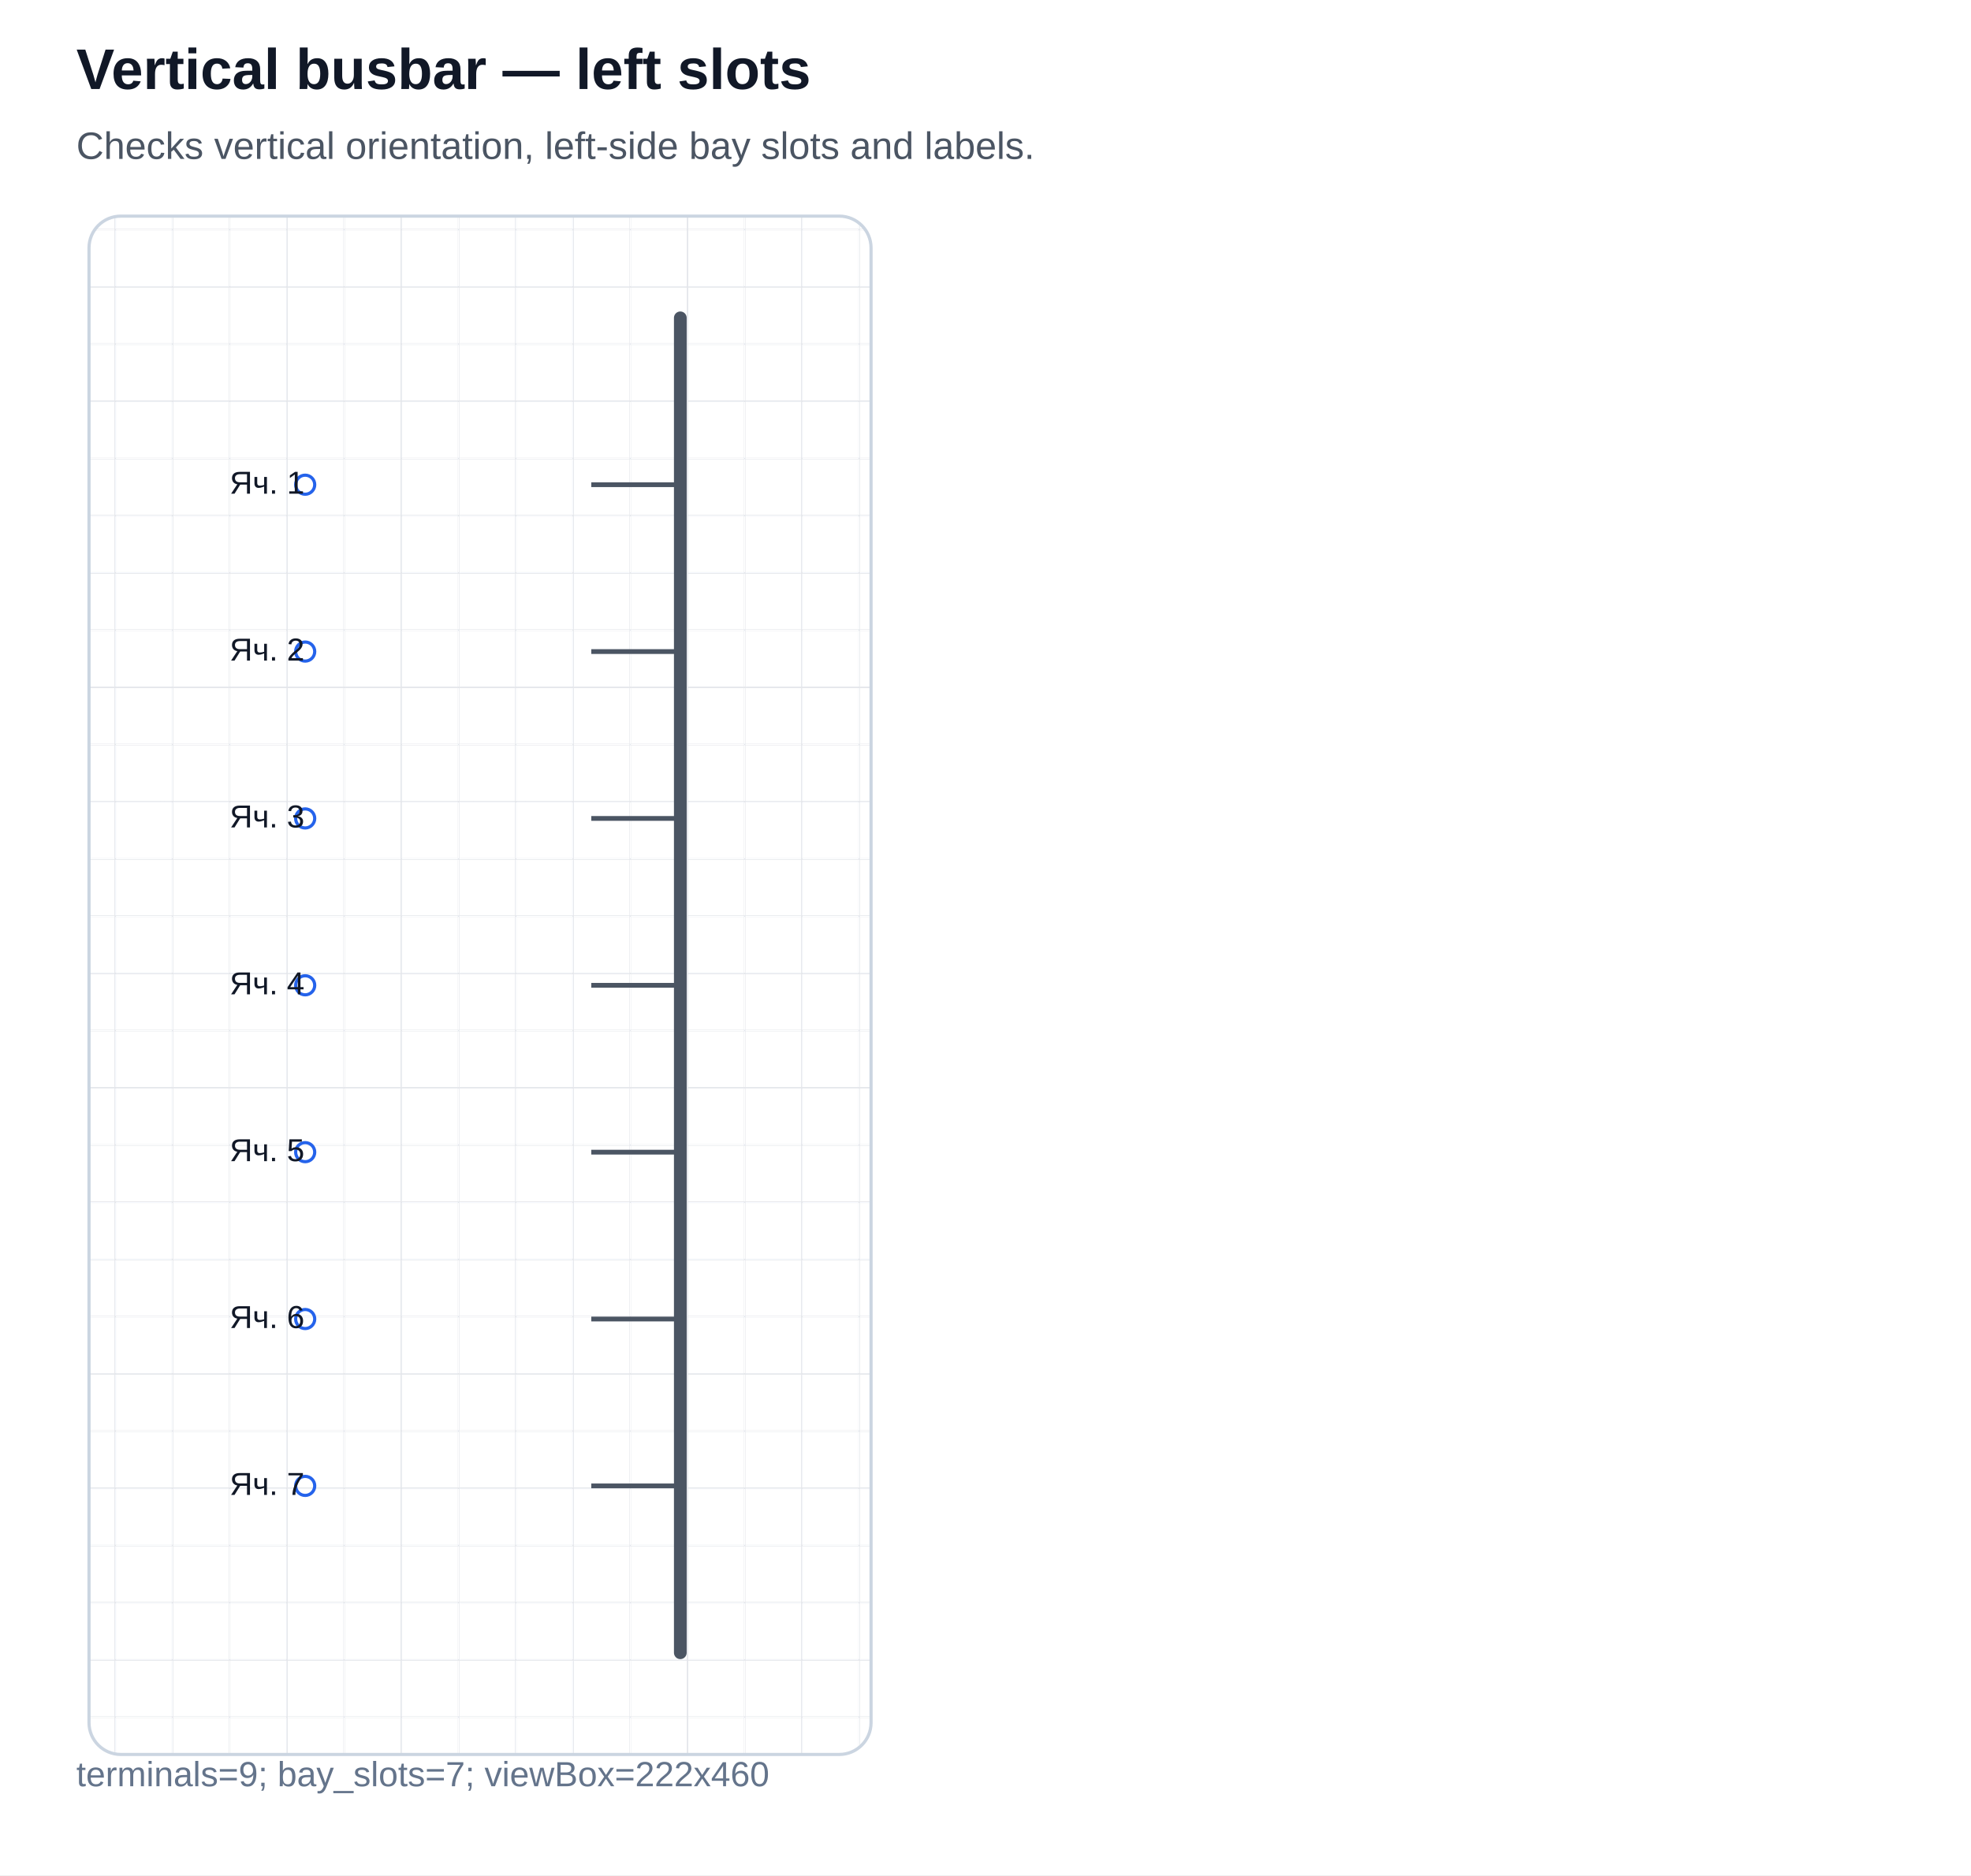
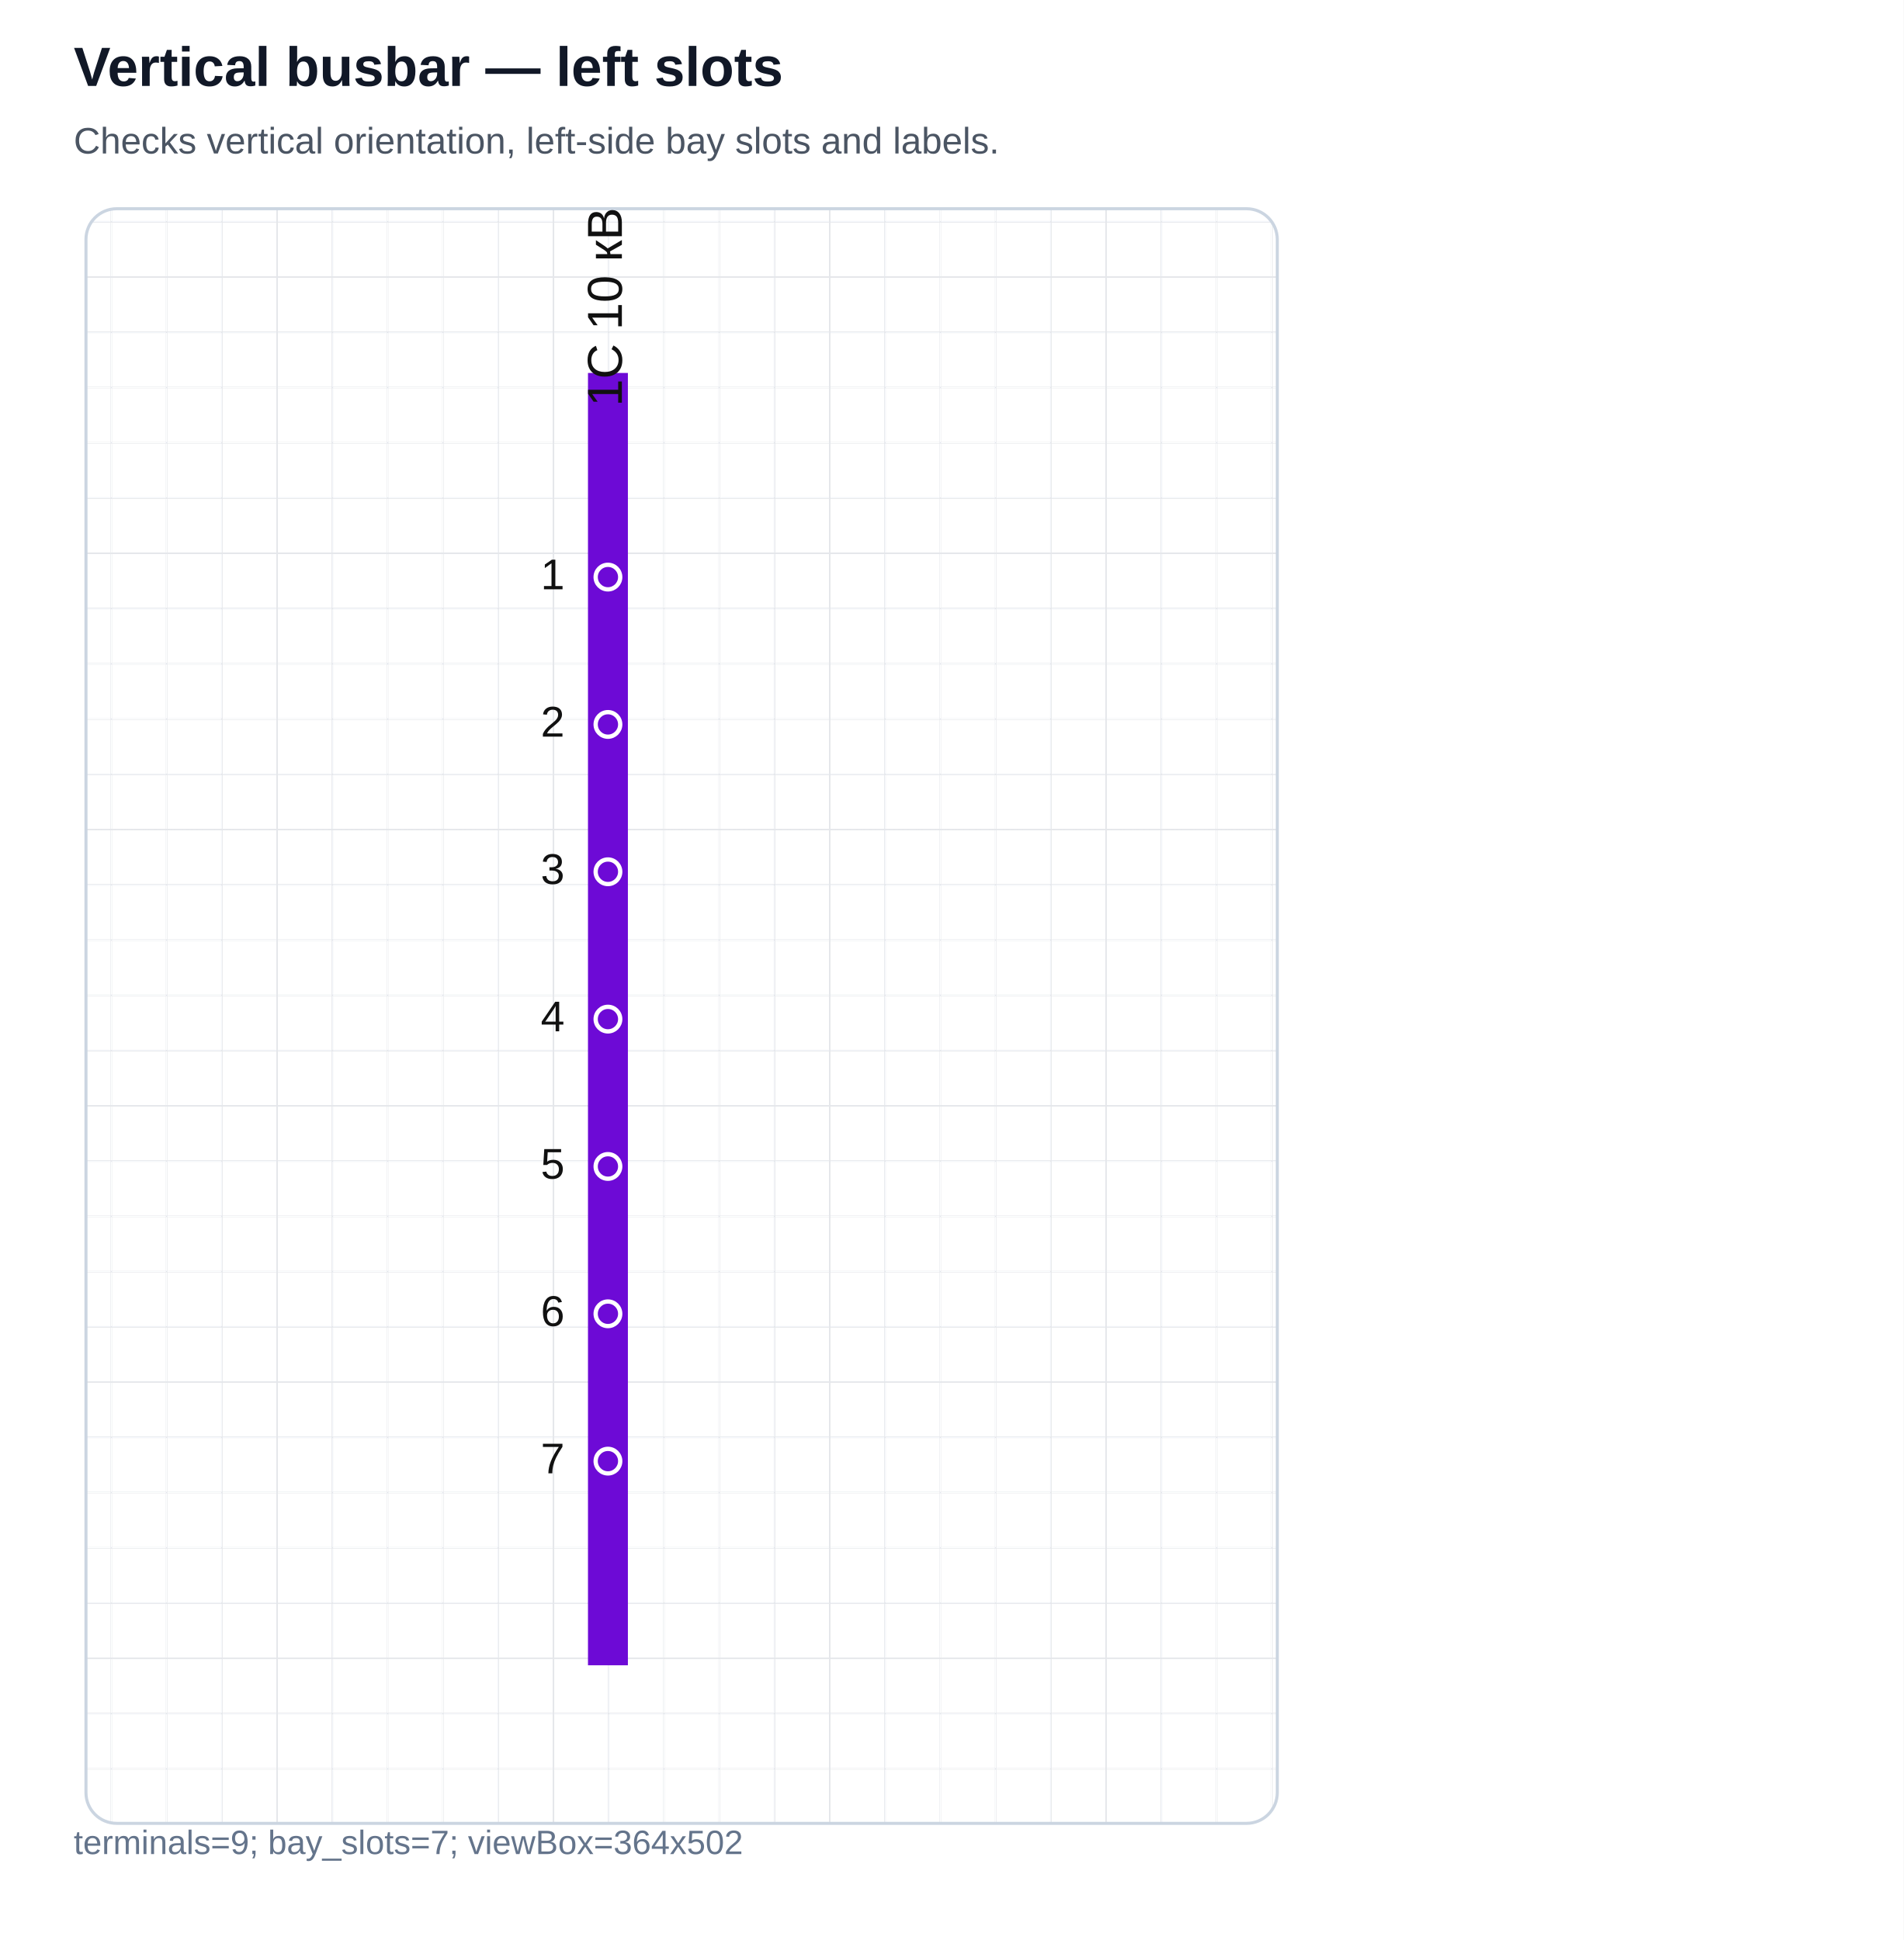
- <svg xmlns="http://www.w3.org/2000/svg" width="620" height="590" viewBox="0 0 620 590">
+ <svg xmlns="http://www.w3.org/2000/svg" width="620" height="632" viewBox="0 0 620 632">
  <rect width="100%" height="100%" fill="#ffffff" />
  <defs>
    <pattern id="grid" width="18" height="18" patternUnits="userSpaceOnUse">
      <path d="M 18 0 L 0 0 0 18" fill="none" stroke="#e5e7eb" stroke-width="1" />
    </pattern>
  </defs>
  <text x="24" y="28" font-family="Arial, sans-serif" font-size="18" font-weight="700" fill="#111827">Vertical busbar — left slots</text>
  <text x="24" y="50" font-family="Arial, sans-serif" font-size="12" fill="#4b5563">Checks vertical orientation, left-side bay slots and labels.</text>
-   <rect x="28" y="68" width="246" height="484" fill="url(#grid)" stroke="#cbd5e1" rx="10" />
+   <rect x="28" y="68" width="388" height="526" fill="url(#grid)" stroke="#cbd5e1" rx="10" />
  <g transform="translate(40, 80)" style="color:#4b5563;--voltage-color:#4b5563;--slot-color:#2563eb;--label-color:#111827">
-     <line x1="174" y1="20" x2="174" y2="440" stroke="var(--voltage-color, currentColor)" stroke-width="4" stroke-linecap="round" vector-effect="non-scaling-stroke" />
-     <line x1="174" y1="72.5" x2="146" y2="72.5" stroke="var(--voltage-color, currentColor)" stroke-width="1.5" vector-effect="non-scaling-stroke" />
-     <line x1="174" y1="125" x2="146" y2="125" stroke="var(--voltage-color, currentColor)" stroke-width="1.5" vector-effect="non-scaling-stroke" />
-     <line x1="174" y1="177.5" x2="146" y2="177.5" stroke="var(--voltage-color, currentColor)" stroke-width="1.5" vector-effect="non-scaling-stroke" />
-     <line x1="174" y1="230" x2="146" y2="230" stroke="var(--voltage-color, currentColor)" stroke-width="1.5" vector-effect="non-scaling-stroke" />
-     <line x1="174" y1="282.5" x2="146" y2="282.5" stroke="var(--voltage-color, currentColor)" stroke-width="1.5" vector-effect="non-scaling-stroke" />
-     <line x1="174" y1="335" x2="146" y2="335" stroke="var(--voltage-color, currentColor)" stroke-width="1.5" vector-effect="non-scaling-stroke" />
-     <line x1="174" y1="387.5" x2="146" y2="387.5" stroke="var(--voltage-color, currentColor)" stroke-width="1.5" vector-effect="non-scaling-stroke" />
-     <circle cx="56" cy="72.5" r="3" fill="none" stroke="var(--slot-color, #2563eb)" stroke-width="1" vector-effect="non-scaling-stroke" />
-     <text x="44" y="72.5" text-anchor="middle" dominant-baseline="middle" font-family="Arial, sans-serif" font-size="10" fill="var(--label-color, #111827)" data-bay-slot-id="bay_slot_left_1">Яч. 1</text>
-     <circle cx="56" cy="125" r="3" fill="none" stroke="var(--slot-color, #2563eb)" stroke-width="1" vector-effect="non-scaling-stroke" />
-     <text x="44" y="125" text-anchor="middle" dominant-baseline="middle" font-family="Arial, sans-serif" font-size="10" fill="var(--label-color, #111827)" data-bay-slot-id="bay_slot_left_2">Яч. 2</text>
-     <circle cx="56" cy="177.5" r="3" fill="none" stroke="var(--slot-color, #2563eb)" stroke-width="1" vector-effect="non-scaling-stroke" />
-     <text x="44" y="177.5" text-anchor="middle" dominant-baseline="middle" font-family="Arial, sans-serif" font-size="10" fill="var(--label-color, #111827)" data-bay-slot-id="bay_slot_left_3">Яч. 3</text>
-     <circle cx="56" cy="230" r="3" fill="none" stroke="var(--slot-color, #2563eb)" stroke-width="1" vector-effect="non-scaling-stroke" />
-     <text x="44" y="230" text-anchor="middle" dominant-baseline="middle" font-family="Arial, sans-serif" font-size="10" fill="var(--label-color, #111827)" data-bay-slot-id="bay_slot_left_4">Яч. 4</text>
-     <circle cx="56" cy="282.5" r="3" fill="none" stroke="var(--slot-color, #2563eb)" stroke-width="1" vector-effect="non-scaling-stroke" />
-     <text x="44" y="282.5" text-anchor="middle" dominant-baseline="middle" font-family="Arial, sans-serif" font-size="10" fill="var(--label-color, #111827)" data-bay-slot-id="bay_slot_left_5">Яч. 5</text>
-     <circle cx="56" cy="335" r="3" fill="none" stroke="var(--slot-color, #2563eb)" stroke-width="1" vector-effect="non-scaling-stroke" />
-     <text x="44" y="335" text-anchor="middle" dominant-baseline="middle" font-family="Arial, sans-serif" font-size="10" fill="var(--label-color, #111827)" data-bay-slot-id="bay_slot_left_6">Яч. 6</text>
-     <circle cx="56" cy="387.5" r="3" fill="none" stroke="var(--slot-color, #2563eb)" stroke-width="1" vector-effect="non-scaling-stroke" />
-     <text x="44" y="387.5" text-anchor="middle" dominant-baseline="middle" font-family="Arial, sans-serif" font-size="10" fill="var(--label-color, #111827)" data-bay-slot-id="bay_slot_left_7">Яч. 7</text>
+     <rect x="152" y="42" width="12" height="420" fill="var(--busbar-color, #6d0ad6)" stroke="var(--busbar-color, #6d0ad6)" stroke-width="1" rx="0" />
+     <circle cx="158" cy="108" r="4" fill="none" stroke="var(--slot-stroke, #ffffff)" stroke-width="1.4" />
+     <text x="140" y="108" font-family="Arial, sans-serif" font-size="14" text-anchor="middle" dominant-baseline="middle" fill="var(--label-color, #111111)">1</text>
+     <circle cx="158" cy="156" r="4" fill="none" stroke="var(--slot-stroke, #ffffff)" stroke-width="1.4" />
+     <text x="140" y="156" font-family="Arial, sans-serif" font-size="14" text-anchor="middle" dominant-baseline="middle" fill="var(--label-color, #111111)">2</text>
+     <circle cx="158" cy="204" r="4" fill="none" stroke="var(--slot-stroke, #ffffff)" stroke-width="1.4" />
+     <text x="140" y="204" font-family="Arial, sans-serif" font-size="14" text-anchor="middle" dominant-baseline="middle" fill="var(--label-color, #111111)">3</text>
+     <circle cx="158" cy="252" r="4" fill="none" stroke="var(--slot-stroke, #ffffff)" stroke-width="1.4" />
+     <text x="140" y="252" font-family="Arial, sans-serif" font-size="14" text-anchor="middle" dominant-baseline="middle" fill="var(--label-color, #111111)">4</text>
+     <circle cx="158" cy="300" r="4" fill="none" stroke="var(--slot-stroke, #ffffff)" stroke-width="1.4" />
+     <text x="140" y="300" font-family="Arial, sans-serif" font-size="14" text-anchor="middle" dominant-baseline="middle" fill="var(--label-color, #111111)">5</text>
+     <circle cx="158" cy="348" r="4" fill="none" stroke="var(--slot-stroke, #ffffff)" stroke-width="1.4" />
+     <text x="140" y="348" font-family="Arial, sans-serif" font-size="14" text-anchor="middle" dominant-baseline="middle" fill="var(--label-color, #111111)">6</text>
+     <circle cx="158" cy="396" r="4" fill="none" stroke="var(--slot-stroke, #ffffff)" stroke-width="1.4" />
+     <text x="140" y="396" font-family="Arial, sans-serif" font-size="14" text-anchor="middle" dominant-baseline="middle" fill="var(--label-color, #111111)">7</text>
+     <text x="158" y="20" transform="rotate(-90 158 20)" font-family="Arial, sans-serif" font-size="16" dominant-baseline="middle" text-anchor="middle" fill="var(--label-color, #111111)">1С 10 кВ</text>
  </g>
-   <text x="24" y="562" font-family="Arial, sans-serif" font-size="11" fill="#64748b">terminals=9; bay_slots=7; viewBox=222x460</text>
+   <text x="24" y="604" font-family="Arial, sans-serif" font-size="11" fill="#64748b">terminals=9; bay_slots=7; viewBox=364x502</text>
</svg>
